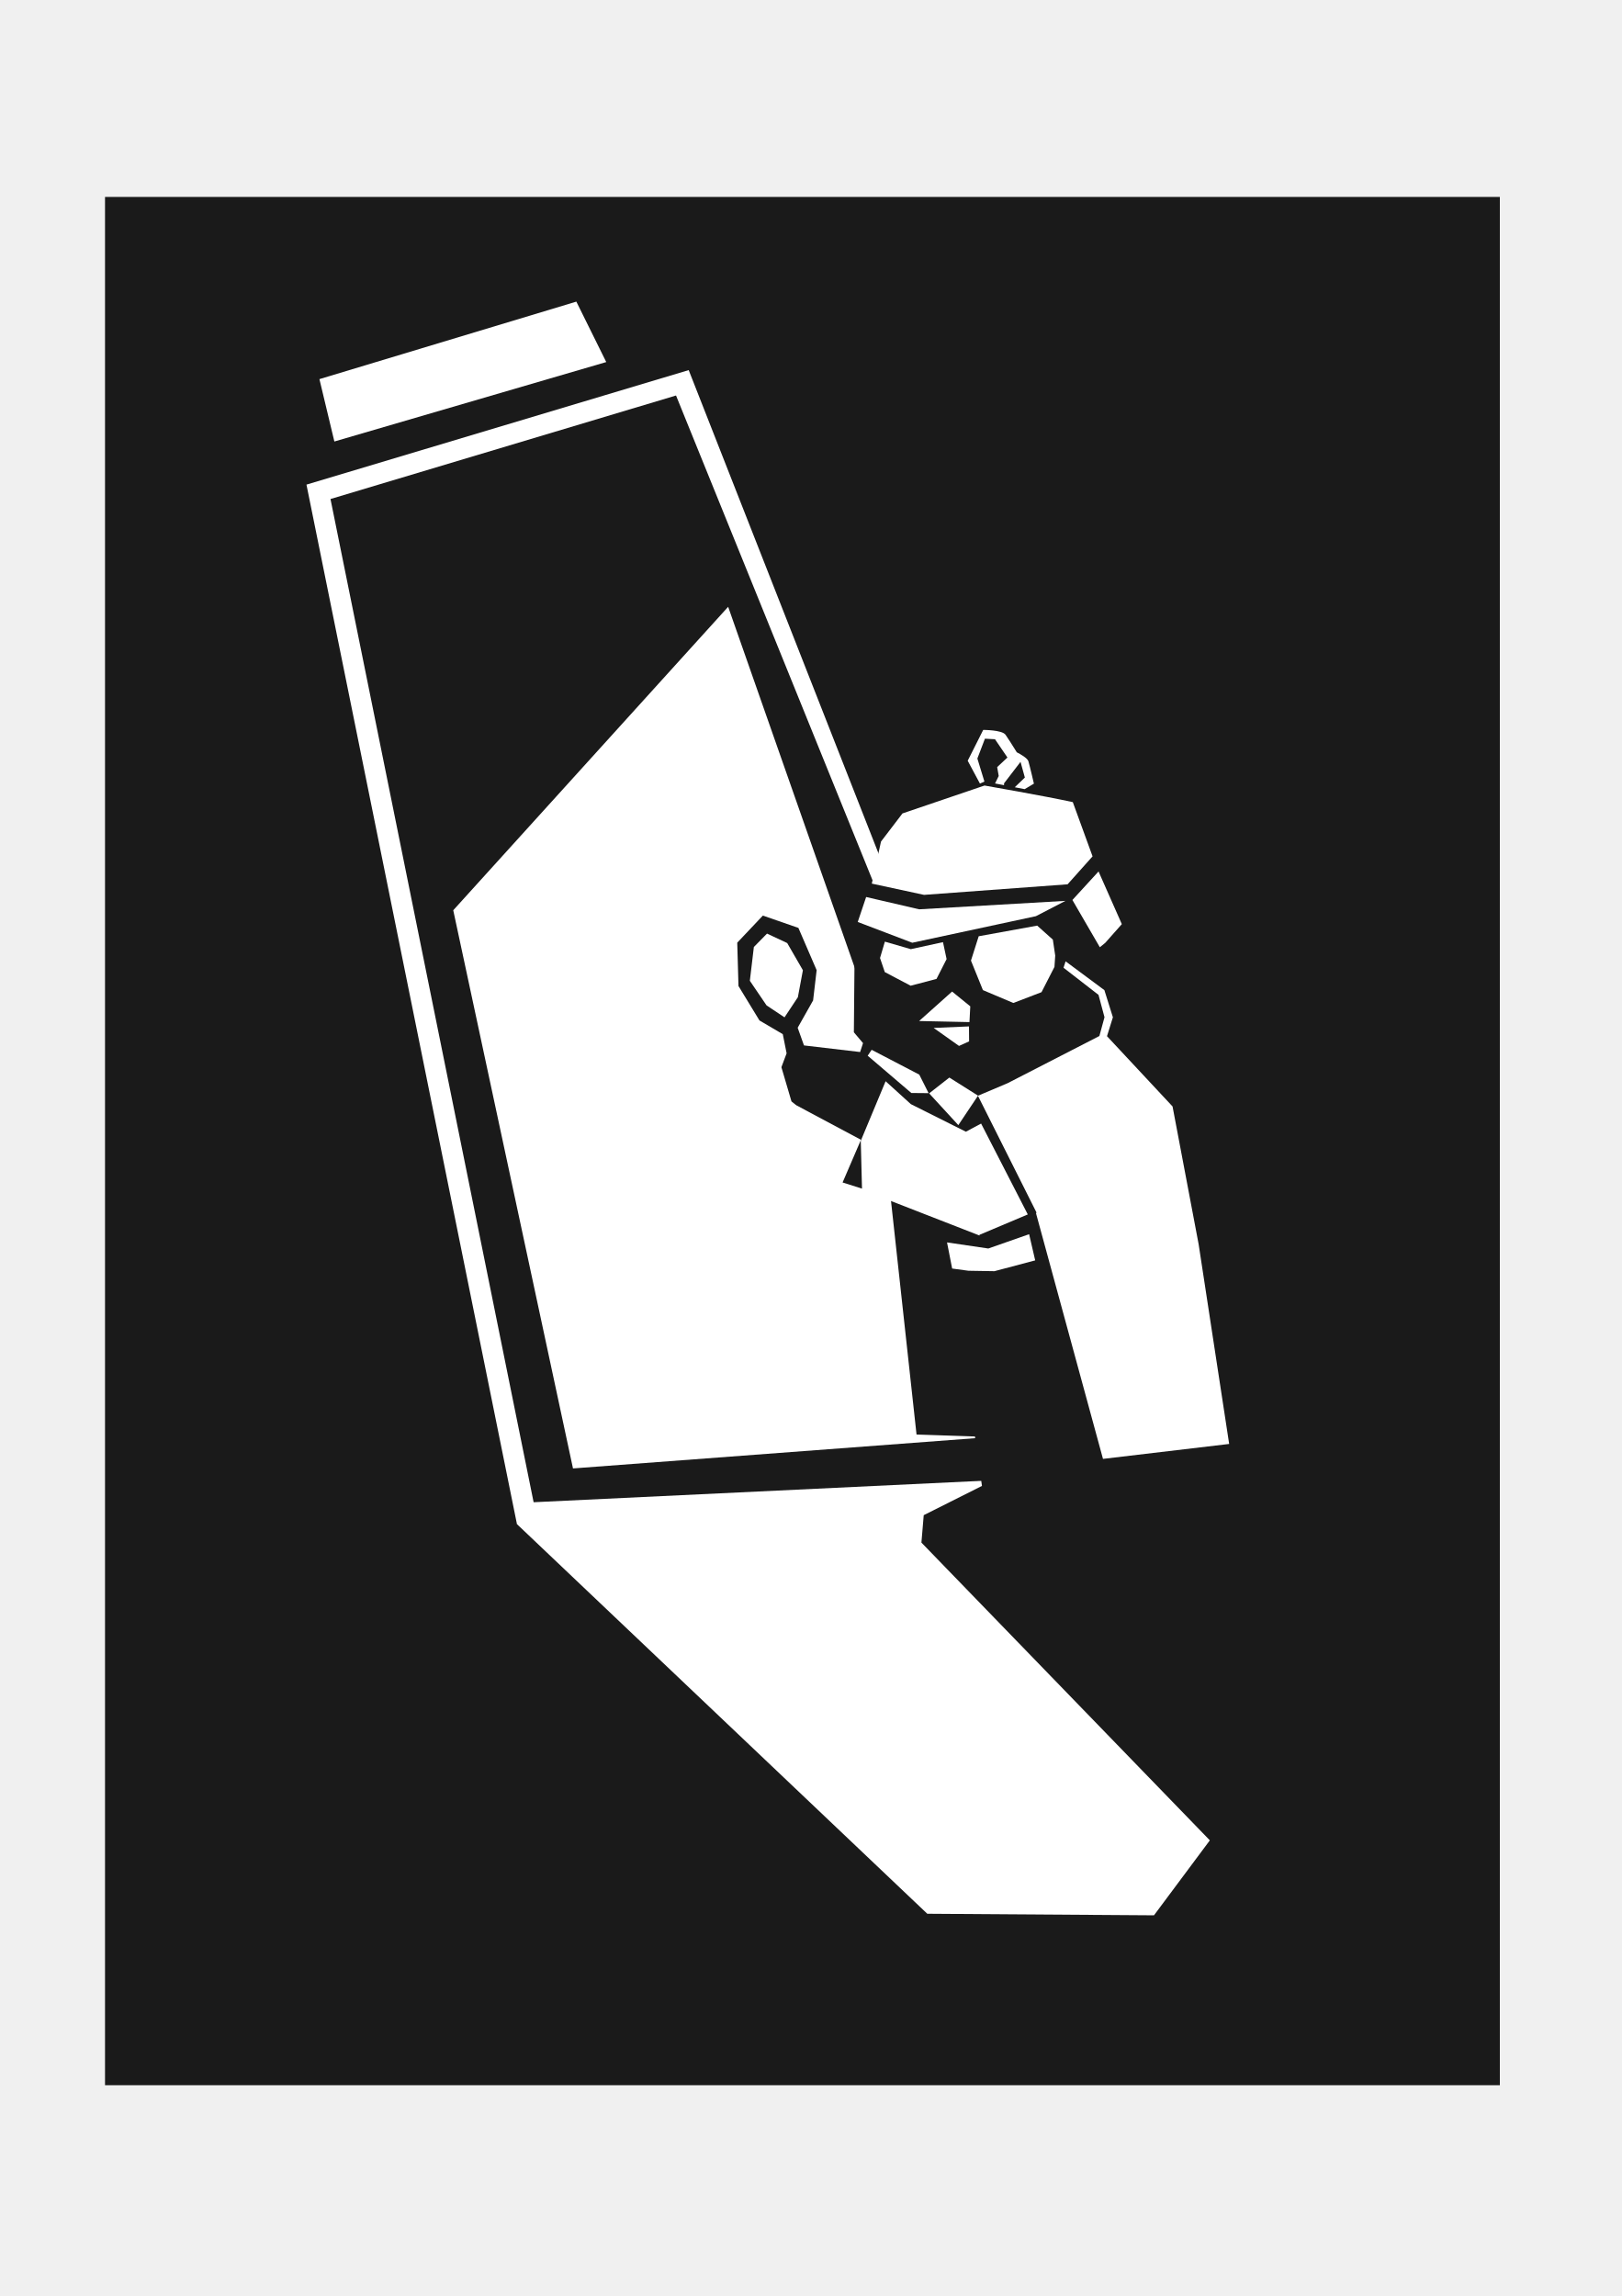
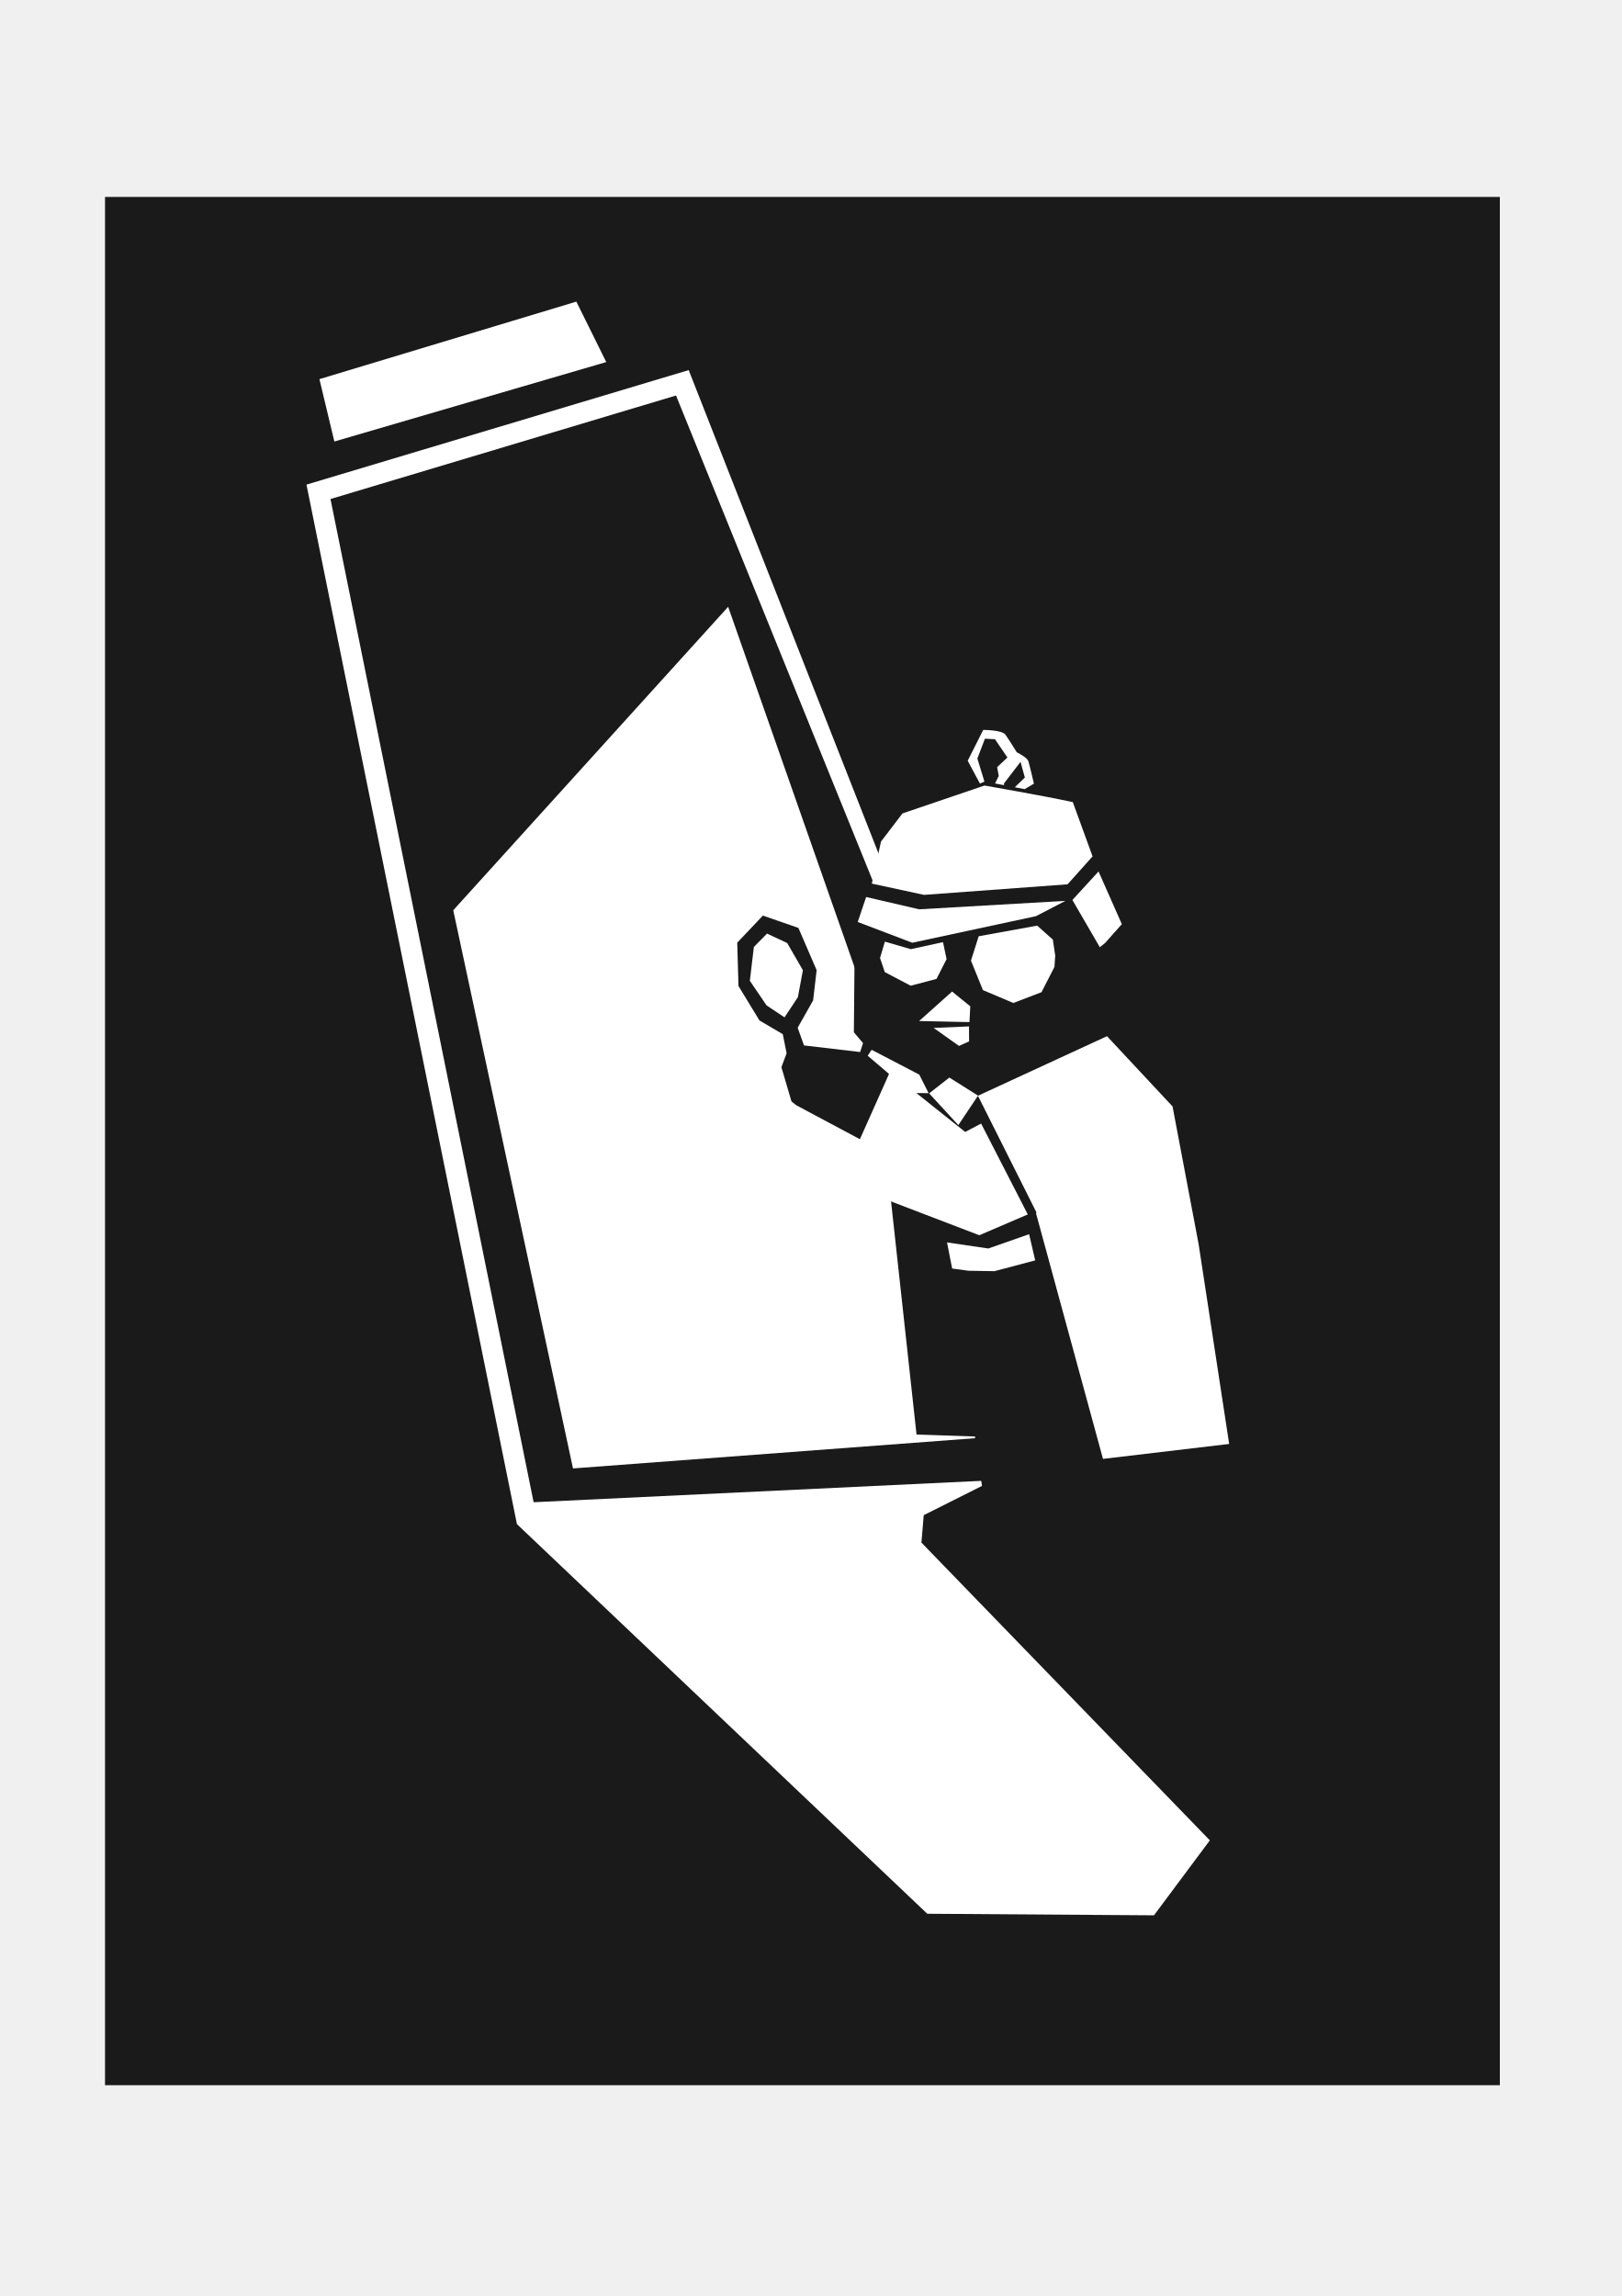
<svg xmlns="http://www.w3.org/2000/svg" version="1.1" id="svg25" width="594mm" height="841mm" viewBox="0 0 2245.039 3178.583">
  <defs id="defs29" />
  <g id="g31">
    <path id="rect1" style="fill:#1a1a1a;stroke-width:3.696;stroke-linecap:round;stroke-linejoin:round" d="M 145.379 272.627 L 145.379 2886.766 L 2076.246 2886.766 L 2076.246 272.627 L 145.379 272.627 z " />
    <path id="path2262" style="color:#000000;fill:#ffffff;stroke-width:1.136;-inkscape-stroke:none" d="m 953.369,512.38 -529.122,158.528 291.256,1438.553 2.775,-0.133 -3.13,0.239 568.504,539.836 313.812,2.157 77.327,-103.785 -399.254,-412.191 3.189,-37.987 96.174,-48.303 -636.21,30.394 -281.193,-1388.85 478.33,-143.31 329.124,811.988 10.047,-28.084 z m 342.206,875.19 -30.23,2.407 247.629,633.089 30.463,-1.588 z" />
    <path style="fill:#ffffff;stroke:none;stroke-width:0.731px;stroke-linecap:butt;stroke-linejoin:miter;stroke-opacity:1" d="m 1007.994,840.067 -380.563,420.096 165.766,772.732 616.799,-46.384 z" id="path2450" />
    <g id="path4" transform="matrix(1.135812,0,0,1.135812,-133.8788,-375.8413)" style="stroke:none">
      <path style="fill:#1a1a1a;fill-opacity:1;stroke:none;stroke-width:3.145;stroke-linecap:round;stroke-linejoin:round;stroke-dasharray:none;stroke-opacity:1" d="m 1203.744,1794.053 31.185,285.357 147.547,4.982 -130.256,-405.568 z" id="path1" />
      <path id="path6" style="color:#000000;fill:#1a1a1a;stroke:none;stroke-width:0.885;stroke-linecap:round;stroke-linejoin:round;-inkscape-stroke:none" d="m 1328.23,1393.144 -144.186,4.809 -24.434,74.167 -1.058,117.001 11.167,13.201 -3.54,10.851 -68.41,-8.04 -7.713,-21.532 18.81,-33.327 4.318,-36.863 -22.241,-51.529 -43.304,-15.008 -31.234,33.022 1.51,52.823 25.585,41.995 28.416,16.697 4.659,23.324 -6.346,16.924 12.283,41.722 5.862,4.67 78.838,42.083 -22.41,52.047 122.85,38.813 53.796,378.678 272.986,-33.591 -63.214,-242.583 18.438,-172.987 -91.185,-155.973 18.597,-24.138 -17.76,-117.189 z m -275.528,75.686 24.607,11.527 19.127,33.134 -6.146,32.888 -16.259,24.529 -21.894,-14.582 -20.359,-29.973 4.883,-41.191 z" />
    </g>
    <path style="fill:#ffffff;stroke:none;stroke-width:3.146px;stroke-linecap:butt;stroke-linejoin:miter;stroke-opacity:1" d="m 1317.983,1372.705 -45.642,40.788 69.689,1.495 1.133,-21.822 z" id="path3028" />
    <path id="path3030-7" style="fill:#ffffff;stroke:none;stroke-width:3.146px;stroke-linecap:butt;stroke-linejoin:miter;stroke-opacity:1" d="m 1224.944,1303.603 -6.719,22.678 6.611,19.486 35.806,18.864 35.759,-9.412 13.986,-27.442 -5.004,-23.476 -44.543,9.718 z" />
-     <path id="path3945" style="fill:#ffffff;stroke:none;stroke-width:6.823;stroke-linecap:butt;stroke-linejoin:miter;stroke-dasharray:none;stroke-opacity:1" d="m 1435.796,1281.439 -80.976,14.715 -10.701,33.706 16.554,40.839 42.103,17.816 38.997,-14.943 17.919,-34.97 1.06,-15.676 -3.289,-22.121 z m 39.337,49.441 -2.897,8.847 48.448,37.573 8.284,30.938 -7.073,26.009 -126.979,65.294 -41.097,17.403 0.087,-0.126 -39.699,-25.053 -27.965,21.899 40.38,43.929 27.151,-40.577 80.973,161.415 -0.526,1.435 92.658,339.815 174.665,-20.684 -42.252,-276.435 -36.118,-190.784 -90.75,-97.278 8.164,-26.163 -11.767,-37.589 z m -268.493,122.471 -5.487,8.174 60.428,51.627 23.896,0.2 -12.91,-25.653 z m 19.325,43.507 -34.385,82.468 1.725,67.733 162.609,63.37 -18.715,-143.627 -76.272,-38.218 z m 132.194,58.614 -21.168,11.328 18.432,142.891 67.339,-28.441 z" />
+     <path id="path3945" style="fill:#ffffff;stroke:none;stroke-width:6.823;stroke-linecap:butt;stroke-linejoin:miter;stroke-dasharray:none;stroke-opacity:1" d="m 1435.796,1281.439 -80.976,14.715 -10.701,33.706 16.554,40.839 42.103,17.816 38.997,-14.943 17.919,-34.97 1.06,-15.676 -3.289,-22.121 z m -81.977,235.505 0.087,-0.126 -39.699,-25.053 -27.965,21.899 40.38,43.929 27.151,-40.577 80.973,161.415 -0.526,1.435 92.658,339.815 174.665,-20.684 -42.252,-276.435 -36.118,-190.784 -90.75,-97.278 z m -147.179,-63.593 -5.487,8.174 60.428,51.627 23.896,0.2 -12.91,-25.653 z m 129.484,113.744 19.545,142.965 67.094,-28.81 -64.603,-125.778 -22.035,11.623 -104.219,-83.042 -68.084,152.557 191.849,73.45 z" />
    <path id="path8" style="fill:#ffffff;stroke:none;stroke-width:27.541;stroke-linecap:round;stroke-linejoin:round;stroke-dasharray:none" d="m 1361.066,1010.508 -21.468,42.657 16.934,31.633 6.202,-2.822 -9.76,-31.877 10.478,-27.457 13.924,0.748 17.233,25.312 -14.214,13.306 2.137,12.246 -5.063,10.35 12.418,2.39 0.027,-2.569 22.812,-29.702 6.003,21.721 -13.965,13.412 13.7,2.635 12.788,-7.616 c 0,0 -5.803,-24.924 -7.624,-30.97 -1.316,-4.37 -10.851,-9.758 -16.071,-12.432 -5.609,-9.002 -12.554,-20.055 -15.619,-24.321 -4.819,-6.706 -30.872,-6.643 -30.872,-6.643 z m 1.827,76.983 c 0,0 -75.709,25.767 -113.576,38.616 l -29.744,38.959 -12.723,58.19 72.287,15.6 198.742,-14.624 34.569,-38.687 -27.355,-75.093 c -40.536,-8.768 -122.201,-22.961 -122.201,-22.961 z m 157.832,118.97 -36.182,39.489 37.974,65.412 7.432,-6.041 22.996,-25.962 z m -321.714,35.35 -11.636,34.556 75.466,28.762 171.194,-36.777 40.84,-21.187 -202.5,11.689 z" />
    <path style="fill:#ffffff;stroke:none;stroke-width:12.885;stroke-linecap:round;stroke-linejoin:round" d="m 1292.458,1423.063 35.127,24.906 13.946,-6.291 -0.162,-20.712 z" id="path7" />
    <path style="fill:#ffffff;fill-opacity:1;stroke:none;stroke-width:2.521;stroke-linecap:round;stroke-linejoin:round;stroke-dasharray:none;stroke-opacity:1" d="m 1310.989,1719.995 7.082,36.167 22.546,3.066 35.931,0.597 56.475,-14.948 -8.401,-36.251 -56.511,19.803 z" id="path3" />
    <path style="fill:#ffffff;fill-opacity:1;stroke:none;stroke-width:4.362;stroke-linecap:round;stroke-linejoin:round;stroke-dasharray:none;stroke-opacity:1" d="m 797.837,417.572 41.391,83.655 -376.356,109.992 -20.688,-86.355 z" id="path5" />
+     <path style="fill:#ffffff;stroke-width:3.448;stroke-linecap:round;stroke-linejoin:round" d="m 1364.593,1297.343 -11.907,32.887 13.834,32.677 37.479,15.112 29.528,-12.908 15.142,-29.061 0.687,-14.524 -2.863,-15.561 -20.892,-19.729 z" id="path2" />
  </g>
</svg>
